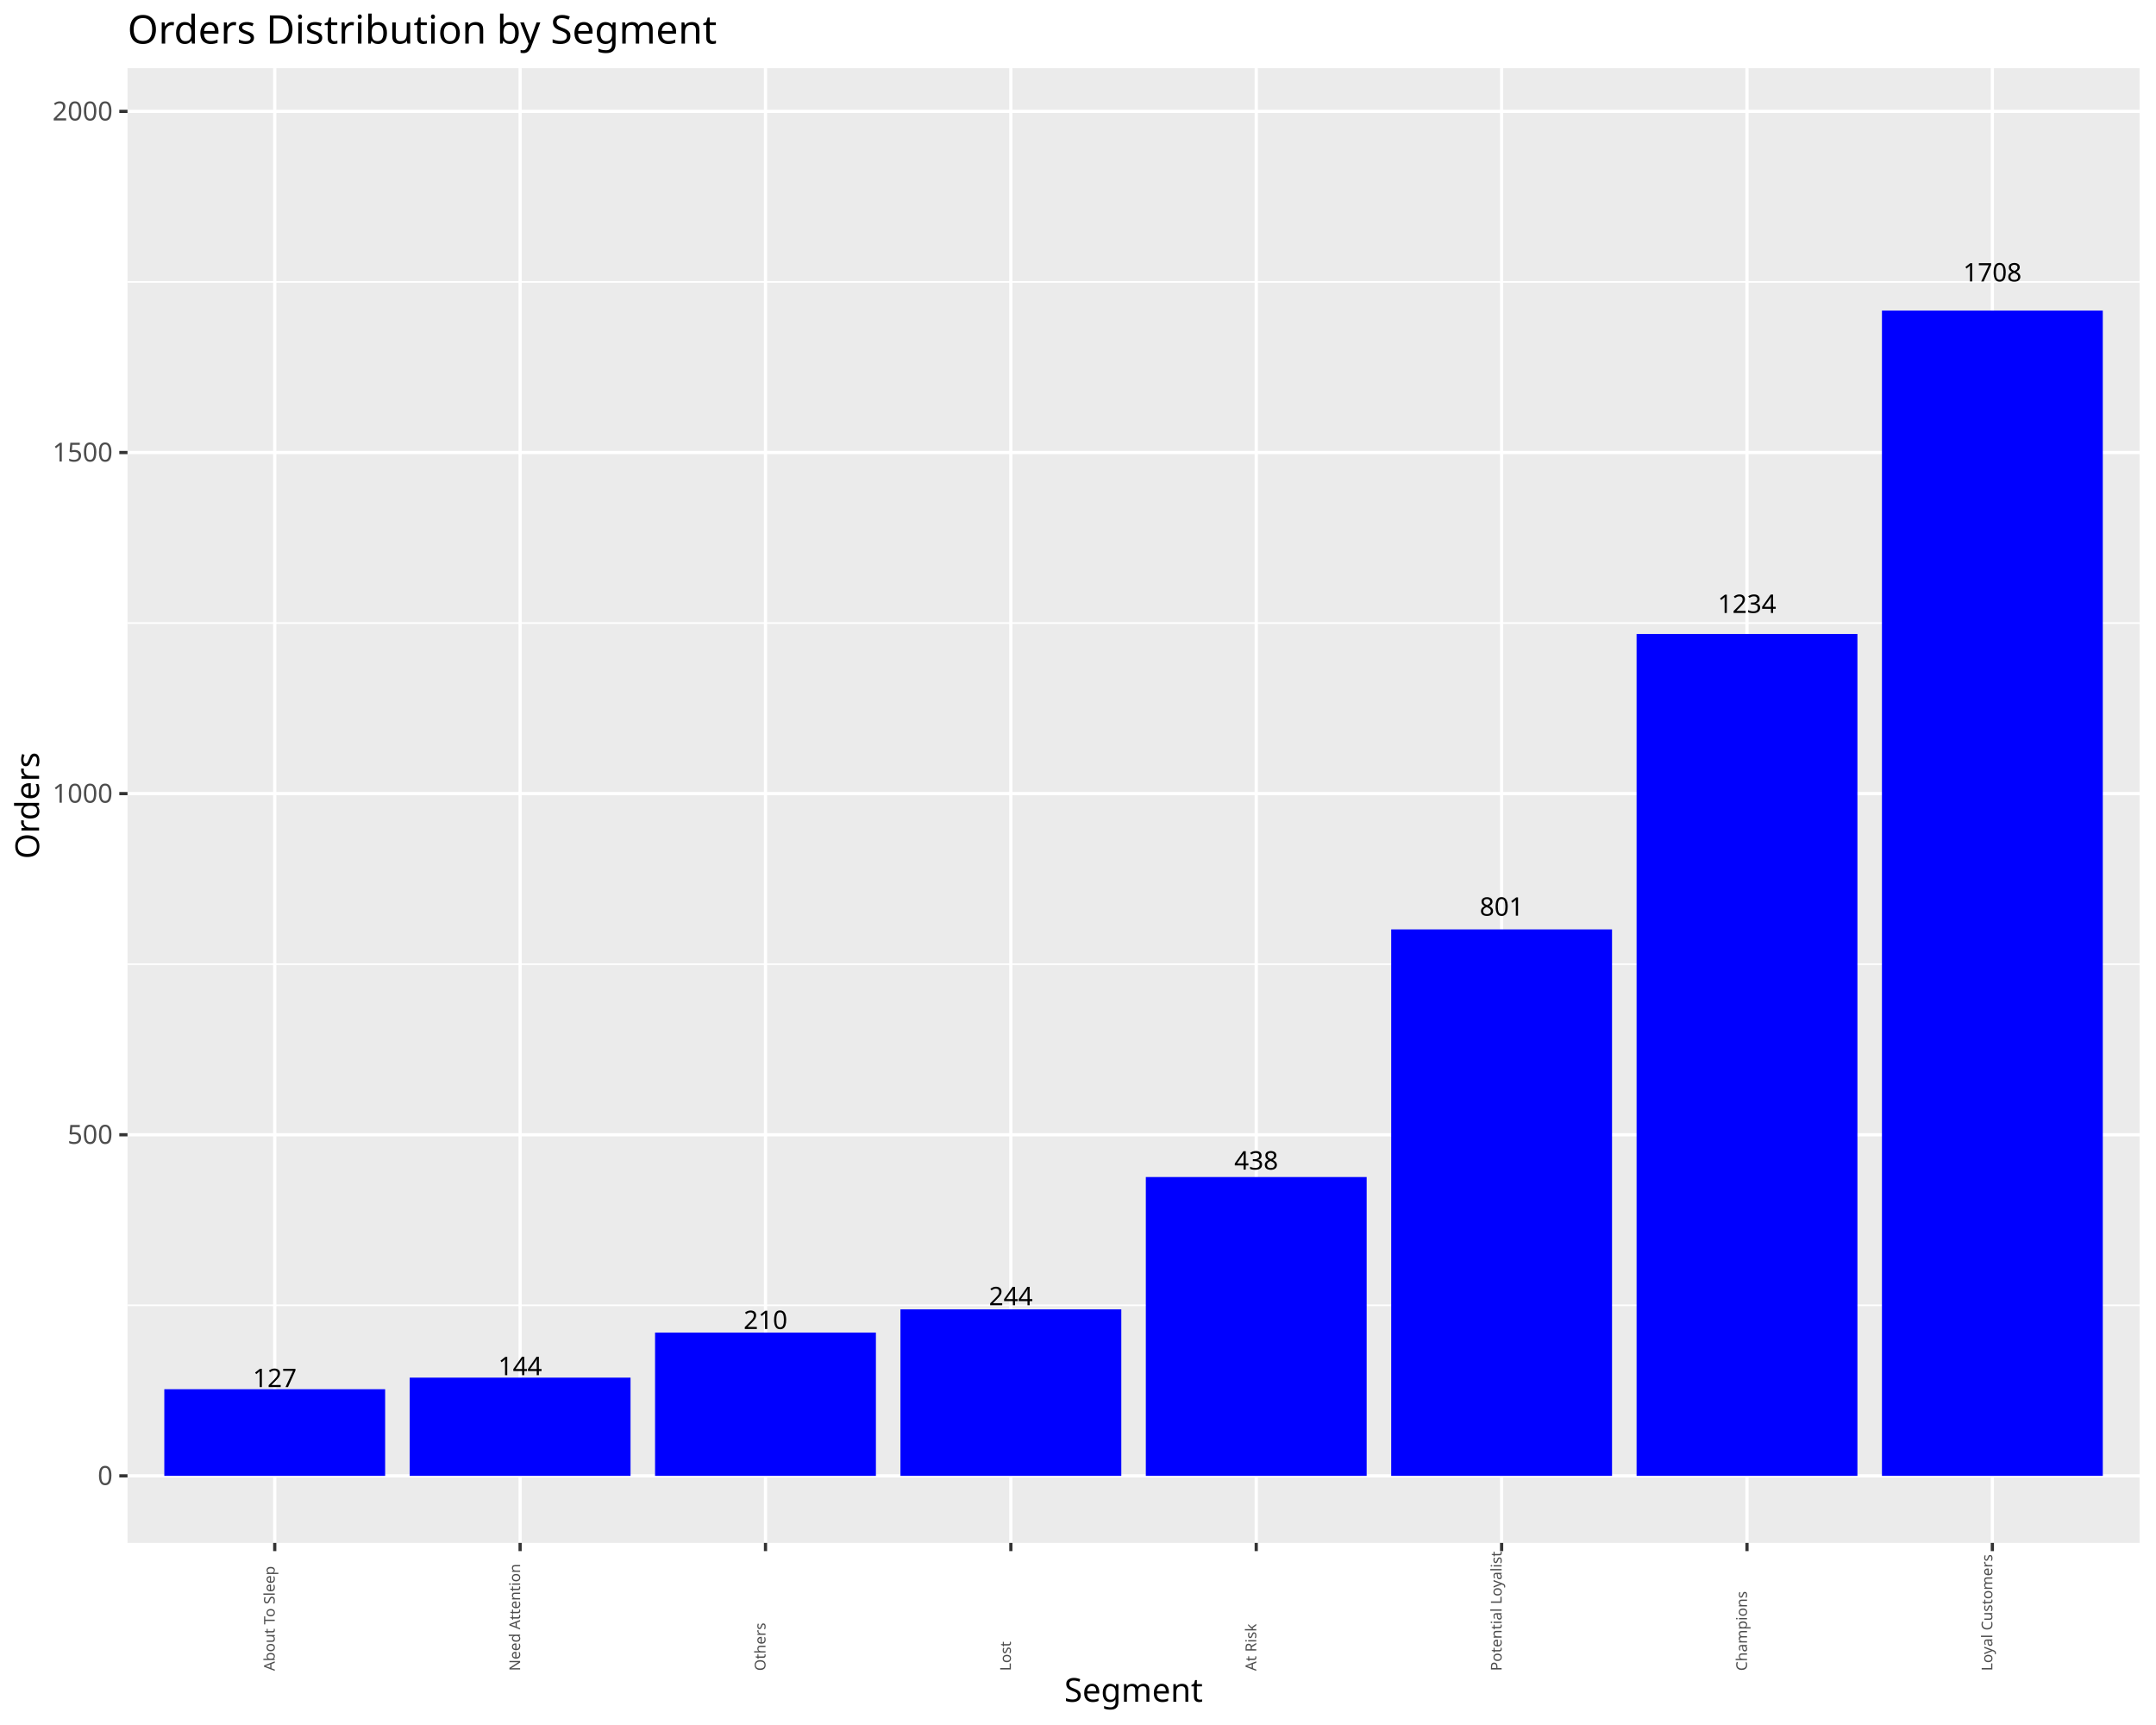
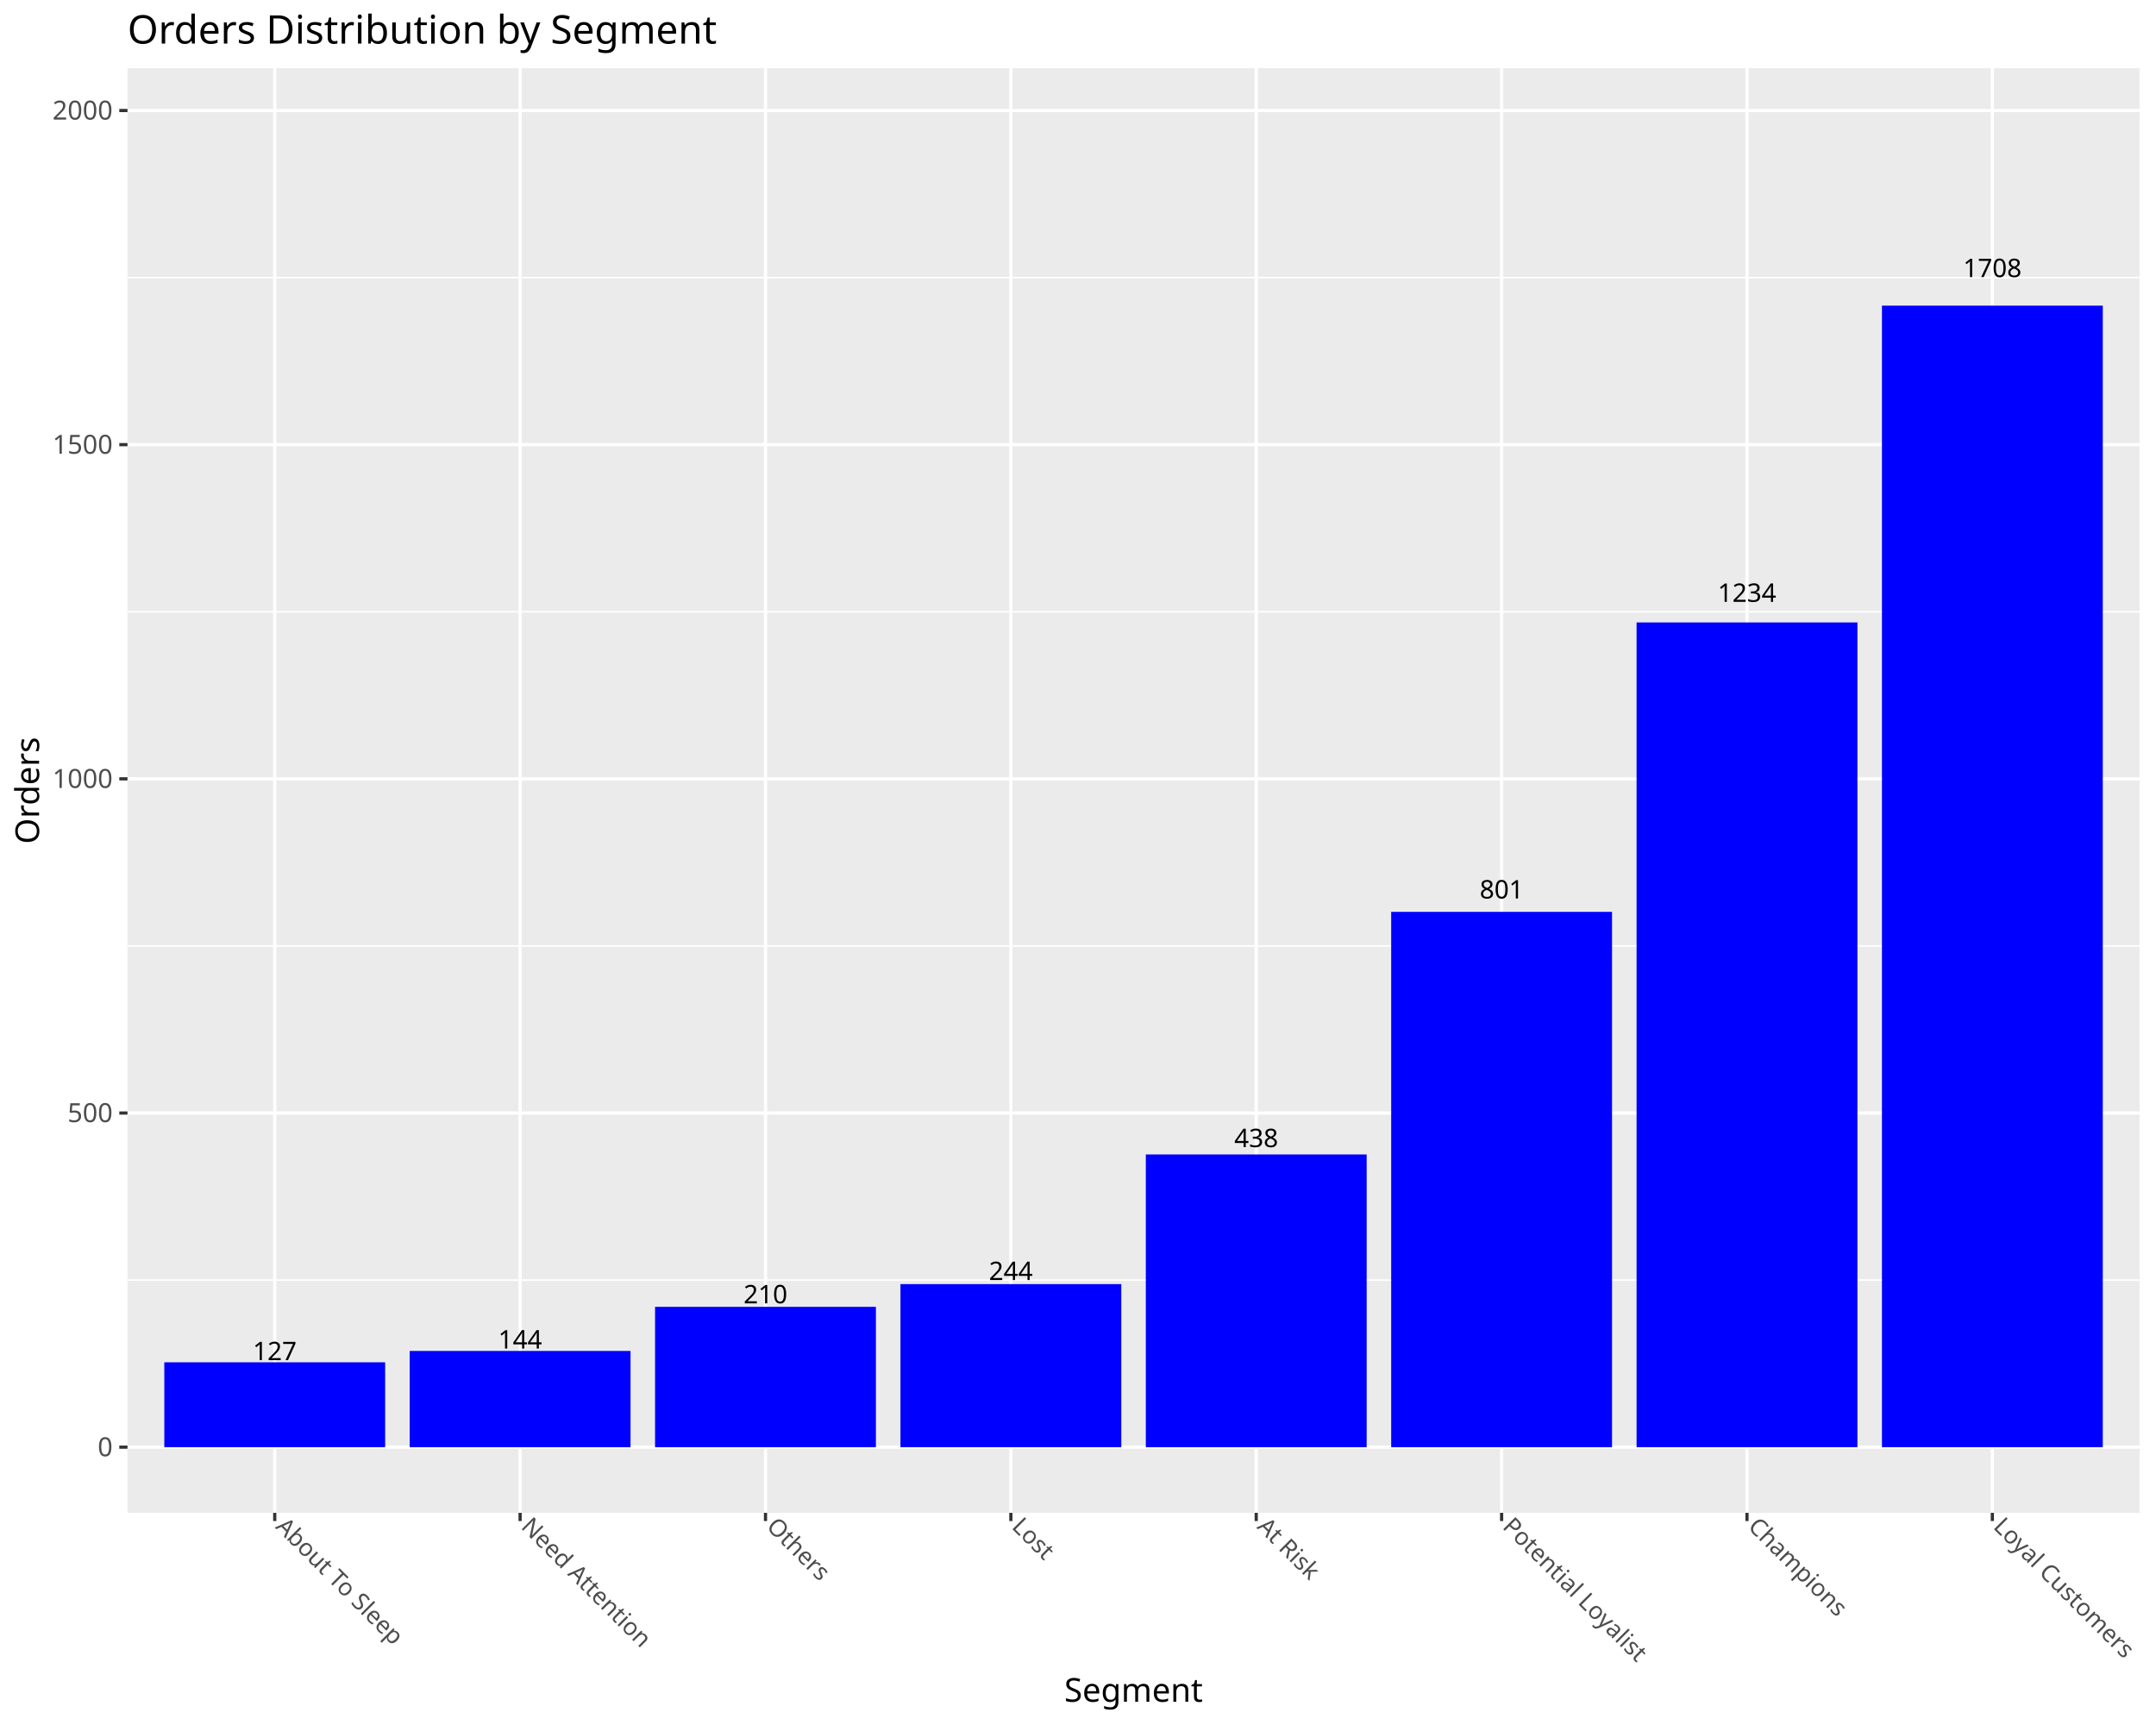
<svg xmlns="http://www.w3.org/2000/svg" class="svglite" data-engine-version="2.0" width="720.00pt" height="576.00pt" viewBox="0 0 720.00 576.00">
  <defs>
    <style type="text/css">
    .svglite line, .svglite polyline, .svglite polygon, .svglite path, .svglite rect, .svglite circle {
      fill: none;
      stroke: #000000;
      stroke-linecap: round;
      stroke-linejoin: round;
      stroke-miterlimit: 10.00;
    }
  </style>
  </defs>
  <rect width="100%" height="100%" style="stroke: none; fill: #FFFFFF;" />
  <defs>
    <clipPath id="cpMC4wMHw3MjAuMDB8MC4wMHw1NzYuMDA=">
      <rect x="0.00" y="0.00" width="720.00" height="576.00" />
    </clipPath>
  </defs>
  <g clip-path="url(#cpMC4wMHw3MjAuMDB8MC4wMHw1NzYuMDA=)">
    <rect x="0.00" y="0.00" width="720.00" height="576.00" style="stroke-width: 1.07; stroke: #FFFFFF; fill: #FFFFFF;" />
  </g>
  <defs>
-     <clipPath id="cpNDIuNTh8NzE0LjUyfDIyLjc4fDUxNS4xOQ==">
-       <rect x="42.58" y="22.78" width="671.94" height="492.41" />
+     <clipPath id="cpNDIuNTh8NzE0LjUyfDIyLjc4fDUwNS4xNg==">
+       <rect x="42.58" y="22.78" width="671.94" height="482.38" />
    </clipPath>
  </defs>
-   <g clip-path="url(#cpNDIuNTh8NzE0LjUyfDIyLjc4fDUxNS4xOQ==)">
-     <rect x="42.58" y="22.78" width="671.94" height="492.41" style="stroke-width: 1.07; stroke: none; fill: #EBEBEB;" />
-     <polyline points="42.58,435.86 714.52,435.86 " style="stroke-width: 0.53; stroke: #FFFFFF; stroke-linecap: butt;" />
-     <polyline points="42.58,321.95 714.52,321.95 " style="stroke-width: 0.53; stroke: #FFFFFF; stroke-linecap: butt;" />
-     <polyline points="42.58,208.05 714.52,208.05 " style="stroke-width: 0.53; stroke: #FFFFFF; stroke-linecap: butt;" />
-     <polyline points="42.58,94.14 714.52,94.14 " style="stroke-width: 0.53; stroke: #FFFFFF; stroke-linecap: butt;" />
-     <polyline points="42.58,492.81 714.52,492.81 " style="stroke-width: 1.07; stroke: #FFFFFF; stroke-linecap: butt;" />
-     <polyline points="42.58,378.91 714.52,378.91 " style="stroke-width: 1.07; stroke: #FFFFFF; stroke-linecap: butt;" />
-     <polyline points="42.58,265.00 714.52,265.00 " style="stroke-width: 1.07; stroke: #FFFFFF; stroke-linecap: butt;" />
-     <polyline points="42.58,151.10 714.52,151.10 " style="stroke-width: 1.07; stroke: #FFFFFF; stroke-linecap: butt;" />
-     <polyline points="42.58,37.19 714.52,37.19 " style="stroke-width: 1.07; stroke: #FFFFFF; stroke-linecap: butt;" />
-     <polyline points="91.75,515.19 91.75,22.78 " style="stroke-width: 1.07; stroke: #FFFFFF; stroke-linecap: butt;" />
-     <polyline points="173.69,515.19 173.69,22.78 " style="stroke-width: 1.07; stroke: #FFFFFF; stroke-linecap: butt;" />
-     <polyline points="255.64,515.19 255.64,22.78 " style="stroke-width: 1.07; stroke: #FFFFFF; stroke-linecap: butt;" />
-     <polyline points="337.58,515.19 337.58,22.78 " style="stroke-width: 1.07; stroke: #FFFFFF; stroke-linecap: butt;" />
-     <polyline points="419.52,515.19 419.52,22.78 " style="stroke-width: 1.07; stroke: #FFFFFF; stroke-linecap: butt;" />
-     <polyline points="501.47,515.19 501.47,22.78 " style="stroke-width: 1.07; stroke: #FFFFFF; stroke-linecap: butt;" />
-     <polyline points="583.41,515.19 583.41,22.78 " style="stroke-width: 1.07; stroke: #FFFFFF; stroke-linecap: butt;" />
-     <polyline points="665.35,515.19 665.35,22.78 " style="stroke-width: 1.07; stroke: #FFFFFF; stroke-linecap: butt;" />
-     <rect x="628.48" y="103.71" width="73.75" height="389.10" style="stroke-width: 1.07; stroke: none; stroke-linecap: butt; stroke-linejoin: miter; fill: #0000FF;" />
-     <rect x="382.65" y="393.03" width="73.75" height="99.78" style="stroke-width: 1.07; stroke: none; stroke-linecap: butt; stroke-linejoin: miter; fill: #0000FF;" />
-     <rect x="546.54" y="211.69" width="73.75" height="281.12" style="stroke-width: 1.07; stroke: none; stroke-linecap: butt; stroke-linejoin: miter; fill: #0000FF;" />
-     <rect x="136.82" y="460.01" width="73.75" height="32.80" style="stroke-width: 1.07; stroke: none; stroke-linecap: butt; stroke-linejoin: miter; fill: #0000FF;" />
-     <rect x="300.71" y="437.22" width="73.75" height="55.59" style="stroke-width: 1.07; stroke: none; stroke-linecap: butt; stroke-linejoin: miter; fill: #0000FF;" />
-     <rect x="464.59" y="310.34" width="73.75" height="182.47" style="stroke-width: 1.07; stroke: none; stroke-linecap: butt; stroke-linejoin: miter; fill: #0000FF;" />
-     <rect x="54.87" y="463.88" width="73.75" height="28.93" style="stroke-width: 1.07; stroke: none; stroke-linecap: butt; stroke-linejoin: miter; fill: #0000FF;" />
-     <rect x="218.76" y="444.97" width="73.75" height="47.84" style="stroke-width: 1.07; stroke: none; stroke-linecap: butt; stroke-linejoin: miter; fill: #0000FF;" />
-     <text x="665.35" y="93.99" text-anchor="middle" style="font-size: 8.54px; font-family: sans;" textLength="18.99px" lengthAdjust="spacingAndGlyphs">1708</text>
-     <text x="419.52" y="390.54" text-anchor="middle" style="font-size: 8.54px; font-family: sans;" textLength="14.24px" lengthAdjust="spacingAndGlyphs">438</text>
-     <text x="583.41" y="204.67" text-anchor="middle" style="font-size: 8.54px; font-family: sans;" textLength="18.99px" lengthAdjust="spacingAndGlyphs">1234</text>
-     <text x="173.69" y="459.19" text-anchor="middle" style="font-size: 8.54px; font-family: sans;" textLength="14.24px" lengthAdjust="spacingAndGlyphs">144</text>
-     <text x="337.58" y="435.84" text-anchor="middle" style="font-size: 8.54px; font-family: sans;" textLength="14.24px" lengthAdjust="spacingAndGlyphs">244</text>
-     <text x="501.47" y="305.77" text-anchor="middle" style="font-size: 8.54px; font-family: sans;" textLength="14.24px" lengthAdjust="spacingAndGlyphs">801</text>
-     <text x="91.75" y="463.16" text-anchor="middle" style="font-size: 8.54px; font-family: sans;" textLength="14.24px" lengthAdjust="spacingAndGlyphs">127</text>
-     <text x="255.64" y="443.77" text-anchor="middle" style="font-size: 8.54px; font-family: sans;" textLength="14.24px" lengthAdjust="spacingAndGlyphs">210</text>
+   <g clip-path="url(#cpNDIuNTh8NzE0LjUyfDIyLjc4fDUwNS4xNg==)">
+     <rect x="42.58" y="22.78" width="671.94" height="482.38" style="stroke-width: 1.07; stroke: none; fill: #EBEBEB;" />
+     <polyline points="42.58,427.44 714.52,427.44 " style="stroke-width: 0.53; stroke: #FFFFFF; stroke-linecap: butt;" />
+     <polyline points="42.58,315.86 714.52,315.86 " style="stroke-width: 0.53; stroke: #FFFFFF; stroke-linecap: butt;" />
+     <polyline points="42.58,204.27 714.52,204.27 " style="stroke-width: 0.53; stroke: #FFFFFF; stroke-linecap: butt;" />
+     <polyline points="42.58,92.69 714.52,92.69 " style="stroke-width: 0.53; stroke: #FFFFFF; stroke-linecap: butt;" />
+     <polyline points="42.58,483.23 714.52,483.23 " style="stroke-width: 1.07; stroke: #FFFFFF; stroke-linecap: butt;" />
+     <polyline points="42.58,371.65 714.52,371.65 " style="stroke-width: 1.07; stroke: #FFFFFF; stroke-linecap: butt;" />
+     <polyline points="42.58,260.07 714.52,260.07 " style="stroke-width: 1.07; stroke: #FFFFFF; stroke-linecap: butt;" />
+     <polyline points="42.58,148.48 714.52,148.48 " style="stroke-width: 1.07; stroke: #FFFFFF; stroke-linecap: butt;" />
+     <polyline points="42.58,36.90 714.52,36.90 " style="stroke-width: 1.07; stroke: #FFFFFF; stroke-linecap: butt;" />
+     <polyline points="91.75,505.16 91.75,22.78 " style="stroke-width: 1.07; stroke: #FFFFFF; stroke-linecap: butt;" />
+     <polyline points="173.69,505.16 173.69,22.78 " style="stroke-width: 1.07; stroke: #FFFFFF; stroke-linecap: butt;" />
+     <polyline points="255.64,505.16 255.64,22.78 " style="stroke-width: 1.07; stroke: #FFFFFF; stroke-linecap: butt;" />
+     <polyline points="337.58,505.16 337.58,22.78 " style="stroke-width: 1.07; stroke: #FFFFFF; stroke-linecap: butt;" />
+     <polyline points="419.52,505.16 419.52,22.78 " style="stroke-width: 1.07; stroke: #FFFFFF; stroke-linecap: butt;" />
+     <polyline points="501.47,505.16 501.47,22.78 " style="stroke-width: 1.07; stroke: #FFFFFF; stroke-linecap: butt;" />
+     <polyline points="583.41,505.16 583.41,22.78 " style="stroke-width: 1.07; stroke: #FFFFFF; stroke-linecap: butt;" />
+     <polyline points="665.35,505.16 665.35,22.78 " style="stroke-width: 1.07; stroke: #FFFFFF; stroke-linecap: butt;" />
+     <rect x="628.48" y="102.06" width="73.75" height="381.17" style="stroke-width: 1.07; stroke: none; stroke-linecap: butt; stroke-linejoin: miter; fill: #0000FF;" />
+     <rect x="382.65" y="385.49" width="73.75" height="97.75" style="stroke-width: 1.07; stroke: none; stroke-linecap: butt; stroke-linejoin: miter; fill: #0000FF;" />
+     <rect x="546.54" y="207.84" width="73.75" height="275.39" style="stroke-width: 1.07; stroke: none; stroke-linecap: butt; stroke-linejoin: miter; fill: #0000FF;" />
+     <rect x="136.82" y="451.10" width="73.75" height="32.14" style="stroke-width: 1.07; stroke: none; stroke-linecap: butt; stroke-linejoin: miter; fill: #0000FF;" />
+     <rect x="300.71" y="428.78" width="73.75" height="54.45" style="stroke-width: 1.07; stroke: none; stroke-linecap: butt; stroke-linejoin: miter; fill: #0000FF;" />
+     <rect x="464.59" y="304.48" width="73.75" height="178.76" style="stroke-width: 1.07; stroke: none; stroke-linecap: butt; stroke-linejoin: miter; fill: #0000FF;" />
+     <rect x="54.87" y="454.89" width="73.75" height="28.34" style="stroke-width: 1.07; stroke: none; stroke-linecap: butt; stroke-linejoin: miter; fill: #0000FF;" />
+     <rect x="218.76" y="436.37" width="73.75" height="46.87" style="stroke-width: 1.07; stroke: none; stroke-linecap: butt; stroke-linejoin: miter; fill: #0000FF;" />
+     <text x="665.35" y="92.53" text-anchor="middle" style="font-size: 8.54px; font-family: sans;" textLength="18.99px" lengthAdjust="spacingAndGlyphs">1708</text>
+     <text x="419.52" y="383.04" text-anchor="middle" style="font-size: 8.54px; font-family: sans;" textLength="14.24px" lengthAdjust="spacingAndGlyphs">438</text>
+     <text x="583.41" y="200.96" text-anchor="middle" style="font-size: 8.54px; font-family: sans;" textLength="18.99px" lengthAdjust="spacingAndGlyphs">1234</text>
+     <text x="173.69" y="450.29" text-anchor="middle" style="font-size: 8.54px; font-family: sans;" textLength="14.24px" lengthAdjust="spacingAndGlyphs">144</text>
+     <text x="337.58" y="427.42" text-anchor="middle" style="font-size: 8.54px; font-family: sans;" textLength="14.24px" lengthAdjust="spacingAndGlyphs">244</text>
+     <text x="501.47" y="300.01" text-anchor="middle" style="font-size: 8.54px; font-family: sans;" textLength="14.24px" lengthAdjust="spacingAndGlyphs">801</text>
+     <text x="91.75" y="454.18" text-anchor="middle" style="font-size: 8.54px; font-family: sans;" textLength="14.24px" lengthAdjust="spacingAndGlyphs">127</text>
+     <text x="255.64" y="435.20" text-anchor="middle" style="font-size: 8.54px; font-family: sans;" textLength="14.24px" lengthAdjust="spacingAndGlyphs">210</text>
  </g>
  <g clip-path="url(#cpMC4wMHw3MjAuMDB8MC4wMHw1NzYuMDA=)">
-     <text x="37.65" y="495.84" text-anchor="end" style="font-size: 8.80px; fill: #4D4D4D; font-family: sans;" textLength="4.89px" lengthAdjust="spacingAndGlyphs">0</text>
-     <text x="37.65" y="381.93" text-anchor="end" style="font-size: 8.80px; fill: #4D4D4D; font-family: sans;" textLength="14.68px" lengthAdjust="spacingAndGlyphs">500</text>
-     <text x="37.65" y="268.03" text-anchor="end" style="font-size: 8.80px; fill: #4D4D4D; font-family: sans;" textLength="19.58px" lengthAdjust="spacingAndGlyphs">1000</text>
-     <text x="37.65" y="154.12" text-anchor="end" style="font-size: 8.80px; fill: #4D4D4D; font-family: sans;" textLength="19.58px" lengthAdjust="spacingAndGlyphs">1500</text>
-     <text x="37.65" y="40.22" text-anchor="end" style="font-size: 8.80px; fill: #4D4D4D; font-family: sans;" textLength="19.58px" lengthAdjust="spacingAndGlyphs">2000</text>
-     <polyline points="39.84,492.81 42.58,492.81 " style="stroke-width: 1.07; stroke: #333333; stroke-linecap: butt;" />
-     <polyline points="39.84,378.91 42.58,378.91 " style="stroke-width: 1.07; stroke: #333333; stroke-linecap: butt;" />
-     <polyline points="39.84,265.00 42.58,265.00 " style="stroke-width: 1.07; stroke: #333333; stroke-linecap: butt;" />
-     <polyline points="39.84,151.10 42.58,151.10 " style="stroke-width: 1.07; stroke: #333333; stroke-linecap: butt;" />
-     <polyline points="39.84,37.19 42.58,37.19 " style="stroke-width: 1.07; stroke: #333333; stroke-linecap: butt;" />
-     <polyline points="91.75,517.93 91.75,515.19 " style="stroke-width: 1.07; stroke: #333333; stroke-linecap: butt;" />
-     <polyline points="173.69,517.93 173.69,515.19 " style="stroke-width: 1.07; stroke: #333333; stroke-linecap: butt;" />
-     <polyline points="255.64,517.93 255.64,515.19 " style="stroke-width: 1.07; stroke: #333333; stroke-linecap: butt;" />
-     <polyline points="337.58,517.93 337.58,515.19 " style="stroke-width: 1.07; stroke: #333333; stroke-linecap: butt;" />
-     <polyline points="419.52,517.93 419.52,515.19 " style="stroke-width: 1.07; stroke: #333333; stroke-linecap: butt;" />
-     <polyline points="501.47,517.93 501.47,515.19 " style="stroke-width: 1.07; stroke: #333333; stroke-linecap: butt;" />
-     <polyline points="583.41,517.93 583.41,515.19 " style="stroke-width: 1.07; stroke: #333333; stroke-linecap: butt;" />
-     <polyline points="665.35,517.93 665.35,515.19 " style="stroke-width: 1.07; stroke: #333333; stroke-linecap: butt;" />
-     <text transform="translate(91.75,557.93) rotate(-90)" style="font-size: 5.00px; fill: #4D4D4D; font-family: sans;" textLength="34.47px" lengthAdjust="spacingAndGlyphs">About To Sleep</text>
-     <text transform="translate(173.69,557.93) rotate(-90)" style="font-size: 5.00px; fill: #4D4D4D; font-family: sans;" textLength="33.08px" lengthAdjust="spacingAndGlyphs">Need Attention</text>
-     <text transform="translate(255.64,557.93) rotate(-90)" style="font-size: 5.00px; fill: #4D4D4D; font-family: sans;" textLength="15.01px" lengthAdjust="spacingAndGlyphs">Others</text>
-     <text transform="translate(337.58,557.93) rotate(-90)" style="font-size: 5.00px; fill: #4D4D4D; font-family: sans;" textLength="9.45px" lengthAdjust="spacingAndGlyphs">Lost</text>
-     <text transform="translate(419.52,557.93) rotate(-90)" style="font-size: 5.00px; fill: #4D4D4D; font-family: sans;" textLength="15.84px" lengthAdjust="spacingAndGlyphs">At Risk</text>
-     <text transform="translate(501.47,557.93) rotate(-90)" style="font-size: 5.00px; fill: #4D4D4D; font-family: sans;" textLength="37.80px" lengthAdjust="spacingAndGlyphs">Potential Loyalist</text>
-     <text transform="translate(583.41,557.93) rotate(-90)" style="font-size: 5.00px; fill: #4D4D4D; font-family: sans;" textLength="25.30px" lengthAdjust="spacingAndGlyphs">Champions</text>
-     <text transform="translate(665.35,557.93) rotate(-90)" style="font-size: 5.00px; fill: #4D4D4D; font-family: sans;" textLength="37.52px" lengthAdjust="spacingAndGlyphs">Loyal Customers</text>
+     <text x="37.65" y="486.26" text-anchor="end" style="font-size: 8.80px; fill: #4D4D4D; font-family: sans;" textLength="4.89px" lengthAdjust="spacingAndGlyphs">0</text>
+     <text x="37.65" y="374.68" text-anchor="end" style="font-size: 8.80px; fill: #4D4D4D; font-family: sans;" textLength="14.68px" lengthAdjust="spacingAndGlyphs">500</text>
+     <text x="37.65" y="263.09" text-anchor="end" style="font-size: 8.80px; fill: #4D4D4D; font-family: sans;" textLength="19.58px" lengthAdjust="spacingAndGlyphs">1000</text>
+     <text x="37.65" y="151.51" text-anchor="end" style="font-size: 8.80px; fill: #4D4D4D; font-family: sans;" textLength="19.58px" lengthAdjust="spacingAndGlyphs">1500</text>
+     <text x="37.65" y="39.93" text-anchor="end" style="font-size: 8.80px; fill: #4D4D4D; font-family: sans;" textLength="19.58px" lengthAdjust="spacingAndGlyphs">2000</text>
+     <polyline points="39.84,483.23 42.58,483.23 " style="stroke-width: 1.07; stroke: #333333; stroke-linecap: butt;" />
+     <polyline points="39.84,371.65 42.58,371.65 " style="stroke-width: 1.07; stroke: #333333; stroke-linecap: butt;" />
+     <polyline points="39.84,260.07 42.58,260.07 " style="stroke-width: 1.07; stroke: #333333; stroke-linecap: butt;" />
+     <polyline points="39.84,148.48 42.58,148.48 " style="stroke-width: 1.07; stroke: #333333; stroke-linecap: butt;" />
+     <polyline points="39.84,36.90 42.58,36.90 " style="stroke-width: 1.07; stroke: #333333; stroke-linecap: butt;" />
+     <polyline points="91.75,507.90 91.75,505.16 " style="stroke-width: 1.07; stroke: #333333; stroke-linecap: butt;" />
+     <polyline points="173.69,507.90 173.69,505.16 " style="stroke-width: 1.07; stroke: #333333; stroke-linecap: butt;" />
+     <polyline points="255.64,507.90 255.64,505.16 " style="stroke-width: 1.07; stroke: #333333; stroke-linecap: butt;" />
+     <polyline points="337.58,507.90 337.58,505.16 " style="stroke-width: 1.07; stroke: #333333; stroke-linecap: butt;" />
+     <polyline points="419.52,507.90 419.52,505.16 " style="stroke-width: 1.07; stroke: #333333; stroke-linecap: butt;" />
+     <polyline points="501.47,507.90 501.47,505.16 " style="stroke-width: 1.07; stroke: #333333; stroke-linecap: butt;" />
+     <polyline points="583.41,507.90 583.41,505.16 " style="stroke-width: 1.07; stroke: #333333; stroke-linecap: butt;" />
+     <polyline points="665.35,507.90 665.35,505.16 " style="stroke-width: 1.07; stroke: #333333; stroke-linecap: butt;" />
+     <text transform="translate(91.75,510.09) rotate(-315)" style="font-size: 8.00px; fill: #4D4D4D; font-family: sans;" textLength="55.15px" lengthAdjust="spacingAndGlyphs">About To Sleep</text>
+     <text transform="translate(173.69,510.09) rotate(-315)" style="font-size: 8.00px; fill: #4D4D4D; font-family: sans;" textLength="52.93px" lengthAdjust="spacingAndGlyphs">Need Attention</text>
+     <text transform="translate(255.64,510.09) rotate(-315)" style="font-size: 8.00px; fill: #4D4D4D; font-family: sans;" textLength="24.01px" lengthAdjust="spacingAndGlyphs">Others</text>
+     <text transform="translate(337.58,510.09) rotate(-315)" style="font-size: 8.00px; fill: #4D4D4D; font-family: sans;" textLength="15.12px" lengthAdjust="spacingAndGlyphs">Lost</text>
+     <text transform="translate(419.52,510.09) rotate(-315)" style="font-size: 8.00px; fill: #4D4D4D; font-family: sans;" textLength="25.34px" lengthAdjust="spacingAndGlyphs">At Risk</text>
+     <text transform="translate(501.47,510.09) rotate(-315)" style="font-size: 8.00px; fill: #4D4D4D; font-family: sans;" textLength="60.48px" lengthAdjust="spacingAndGlyphs">Potential Loyalist</text>
+     <text transform="translate(583.41,510.09) rotate(-315)" style="font-size: 8.00px; fill: #4D4D4D; font-family: sans;" textLength="40.47px" lengthAdjust="spacingAndGlyphs">Champions</text>
+     <text transform="translate(665.35,510.09) rotate(-315)" style="font-size: 8.00px; fill: #4D4D4D; font-family: sans;" textLength="60.04px" lengthAdjust="spacingAndGlyphs">Loyal Customers</text>
    <text x="378.55" y="568.24" text-anchor="middle" style="font-size: 11.00px; font-family: sans;" textLength="44.04px" lengthAdjust="spacingAndGlyphs">Segment</text>
-     <text transform="translate(13.05,268.99) rotate(-90)" text-anchor="middle" style="font-size: 11.00px; font-family: sans;" textLength="33.63px" lengthAdjust="spacingAndGlyphs">Orders</text>
+     <text transform="translate(13.05,263.97) rotate(-90)" text-anchor="middle" style="font-size: 11.00px; font-family: sans;" textLength="33.63px" lengthAdjust="spacingAndGlyphs">Orders</text>
    <text x="42.58" y="14.56" style="font-size: 13.20px; font-family: sans;" textLength="187.84px" lengthAdjust="spacingAndGlyphs">Orders  Distribution by Segment</text>
  </g>
</svg>
